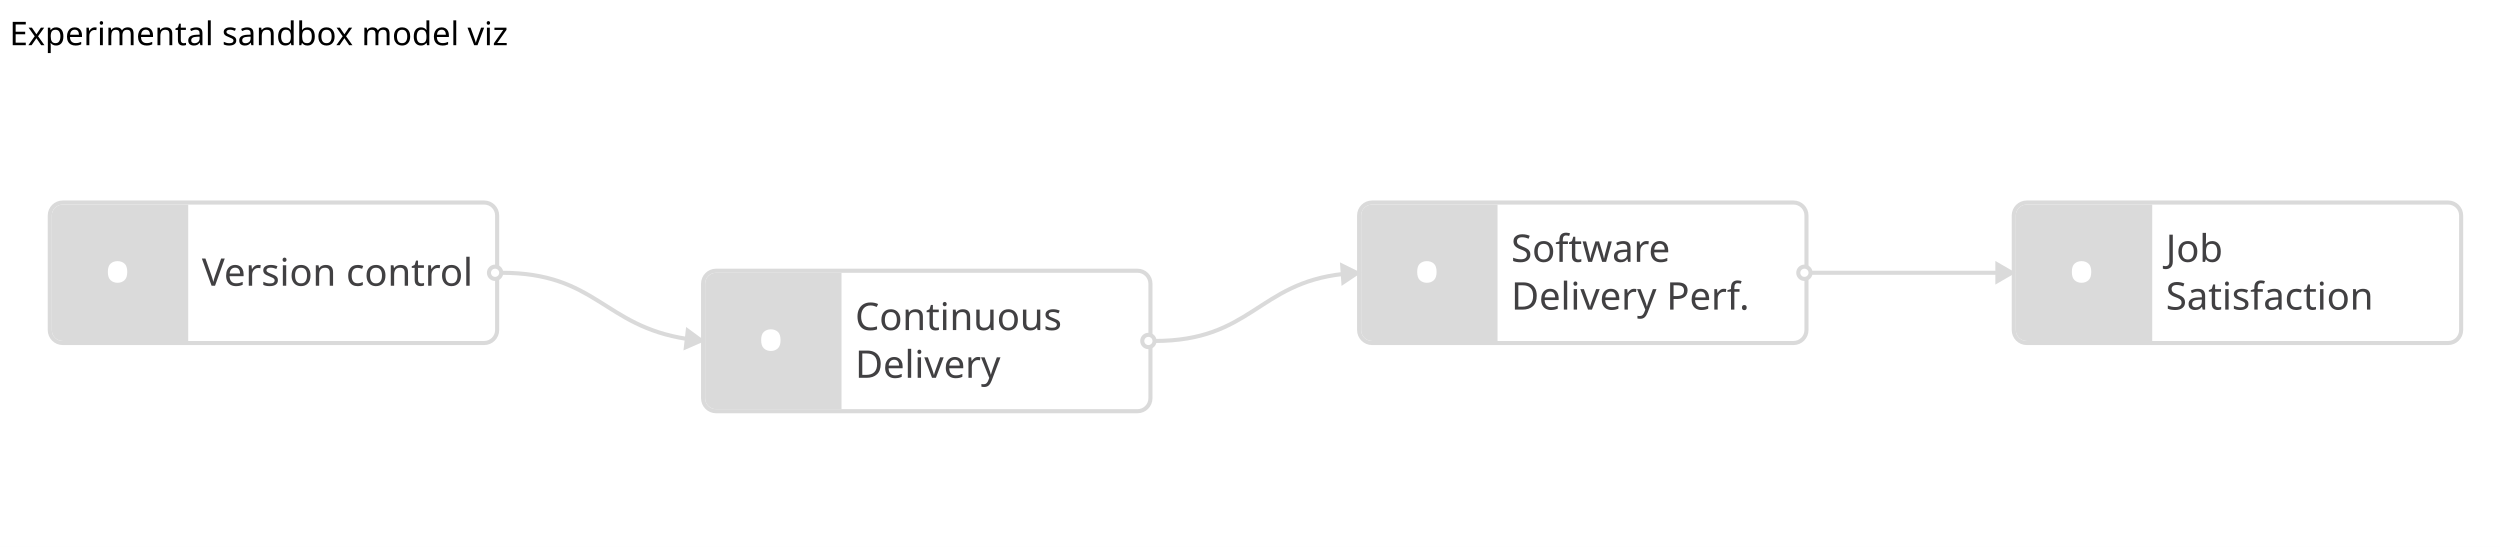
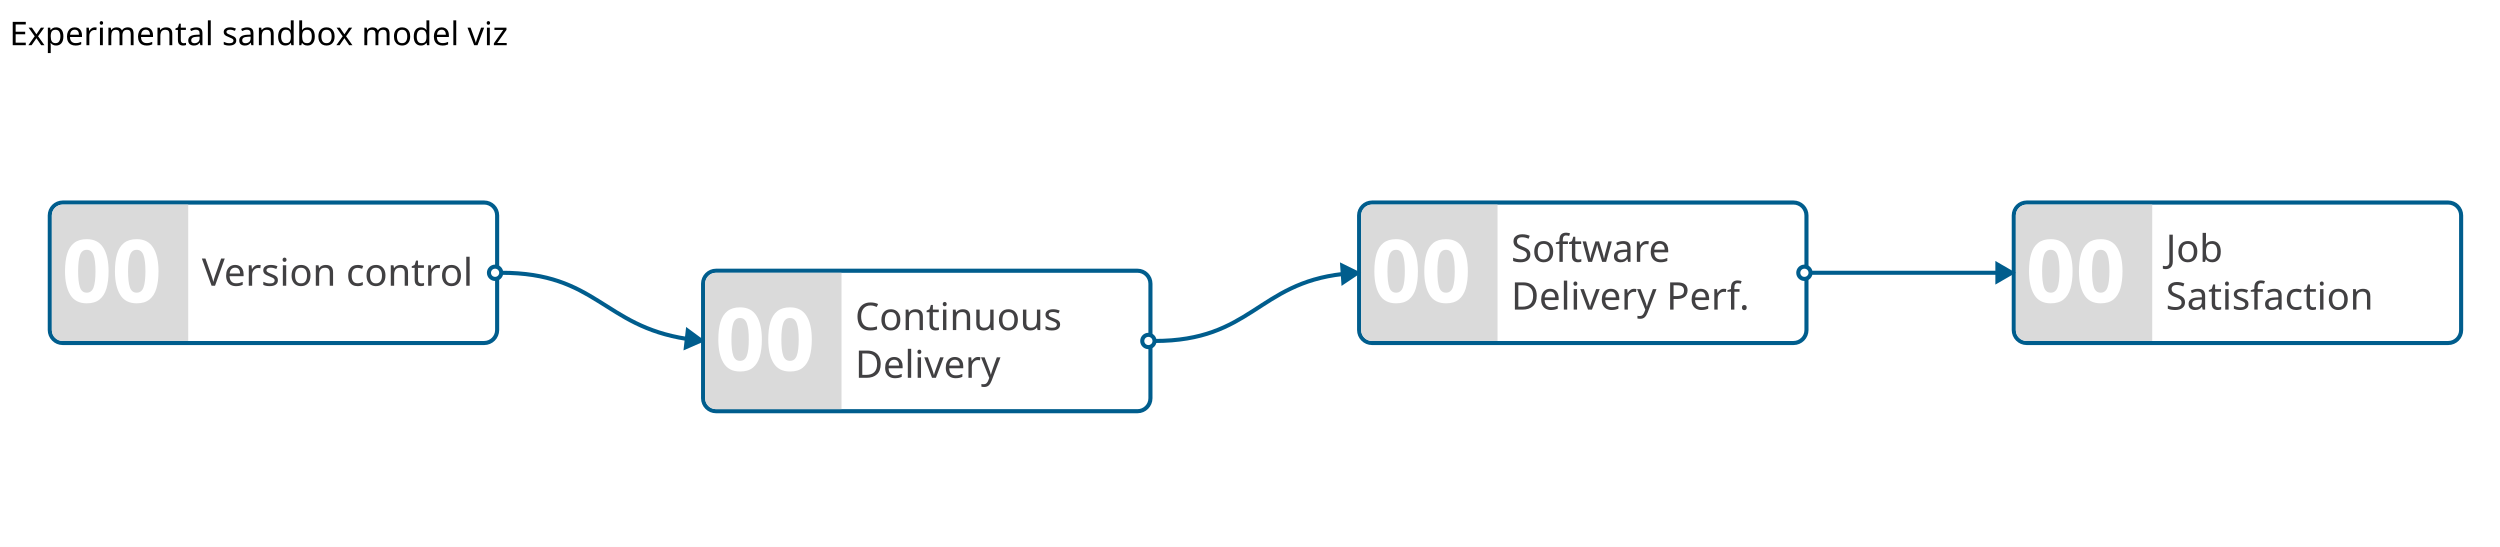
<svg xmlns="http://www.w3.org/2000/svg" width="1833" height="401" viewBox="0 0 1833 401" fill="none">
  <g id="dora-core-model-EXPORT">
    <rect width="1833" height="401" fill="white" />
    <text id="Experimental sandbox model viz" fill="black" xml:space="preserve" style="white-space: pre" font-family="Google Sans" font-size="24" font-weight="500" letter-spacing="0em">
      <tspan x="7" y="33.16">Experimental sandbox model viz</tspan>
    </text>
-     <g id="#technical_version-control.entity.capability">
-       <rect id="entity-box" x="36.5" y="148.5" width="328" height="103" rx="9.5" fill="white" stroke="#DADADA" stroke-width="3" />
+     <g id="entity.capability.technical#version-control">
+       <rect id="entity-box" x="36.5" y="148.5" width="328" height="103" rx="9.5" fill="white" stroke="#005D8D" stroke-width="3" />
      <path id="icon-bg" d="M38 158C38 153.582 41.582 150 46 150H138V250H46C41.582 250 38 246.418 38 242V158Z" fill="#DADADA" />
      <text id="Entity Name" fill="#414042" xml:space="preserve" style="white-space: pre" font-family="Google Sans" font-size="28" font-weight="500" letter-spacing="0em">
        <tspan x="148" y="209.52">Version control</tspan>
      </text>
-       <text id="icon" fill="white" xml:space="preserve" style="white-space: pre" font-family="Google Sans" font-size="64" font-weight="500" letter-spacing="0em">
-         <tspan x="74.156" y="222.76">•</tspan>
+       <text id="icon" fill="white" xml:space="preserve" style="white-space: pre" font-family="Google Sans" font-size="64" font-weight="bold" letter-spacing="0em">
+         <tspan x="45.375" y="221.76">00</tspan>
      </text>
    </g>
-     <g id="#technical_continuous-delivery.entity.capability">
-       <rect id="entity-box_256" x="515.5" y="198.5" width="328" height="103" rx="9.5" fill="white" stroke="#DADADA" stroke-width="3" />
+     <g id="entity.capability.technical#continuous-delivery">
+       <rect id="entity-box_2" x="515.5" y="198.5" width="328" height="103" rx="9.5" fill="white" stroke="#005D8D" stroke-width="3" />
      <path id="icon-bg_2" d="M517 208C517 203.582 520.582 200 525 200H617V300H525C520.582 300 517 296.418 517 292V208Z" fill="#DADADA" />
      <text id="Entity Name_2" fill="#414042" xml:space="preserve" style="white-space: pre" font-family="Google Sans" font-size="28" font-weight="500" letter-spacing="0em">
        <tspan x="627" y="242.02">Continuous </tspan>
        <tspan x="627" y="277.02">Delivery</tspan>
      </text>
-       <text id="icon_2" fill="white" xml:space="preserve" style="white-space: pre" font-family="Google Sans" font-size="64" font-weight="500" letter-spacing="0em">
-         <tspan x="553.156" y="272.76">•</tspan>
+       <text id="icon_2" fill="white" xml:space="preserve" style="white-space: pre" font-family="Google Sans" font-size="64" font-weight="bold" letter-spacing="0em">
+         <tspan x="524.375" y="271.76">00</tspan>
      </text>
    </g>
-     <g id="#none_software-delivery-performance.entity.metric">
-       <rect id="entity-box_3" x="996.5" y="148.5" width="328" height="103" rx="9.5" fill="white" stroke="#DADADA" stroke-width="3" />
+     <g id="entity.metric.none#software-delivery-performance">
+       <rect id="entity-box_3" x="996.5" y="148.5" width="328" height="103" rx="9.5" fill="white" stroke="#005D8D" stroke-width="3" />
      <path id="icon-bg_3" d="M998 158C998 153.582 1001.58 150 1006 150H1098V250H1006C1001.58 250 998 246.418 998 242V158Z" fill="#DADADA" />
      <text id="Entity Name_3" fill="#414042" xml:space="preserve" style="white-space: pre" font-family="Google Sans" font-size="28" font-weight="500" letter-spacing="0em">
        <tspan x="1108" y="192.02">Software </tspan>
        <tspan x="1108" y="227.02">Delivery Perf.</tspan>
      </text>
-       <text id="icon_3" fill="white" xml:space="preserve" style="white-space: pre" font-family="Google Sans" font-size="64" font-weight="500" letter-spacing="0em">
-         <tspan x="1034.16" y="222.76">•</tspan>
+       <text id="icon_3" fill="white" xml:space="preserve" style="white-space: pre" font-family="Google Sans" font-size="64" font-weight="bold" letter-spacing="0em">
+         <tspan x="1005.38" y="221.76">00</tspan>
      </text>
    </g>
-     <g id="#none_job-satisfaction.entity.outcome">
-       <rect id="entity-box_4" x="1476.5" y="148.5" width="328" height="103" rx="9.5" fill="white" stroke="#DADADA" stroke-width="3" />
+     <g id="entity.outcome.none#job-satisfaction">
+       <rect id="entity-box_4" x="1476.5" y="148.5" width="328" height="103" rx="9.5" fill="white" stroke="#005D8D" stroke-width="3" />
      <path id="icon-bg_4" d="M1478 158C1478 153.582 1481.58 150 1486 150H1578V250H1486C1481.58 250 1478 246.418 1478 242V158Z" fill="#DADADA" />
      <text id="Entity Name_4" fill="#414042" xml:space="preserve" style="white-space: pre" font-family="Google Sans" font-size="28" font-weight="500" letter-spacing="0em">
        <tspan x="1588" y="192.02">Job </tspan>
        <tspan x="1588" y="227.02">Satisfaction</tspan>
      </text>
-       <text id="icon_4" fill="white" xml:space="preserve" style="white-space: pre" font-family="Google Sans" font-size="64" font-weight="500" letter-spacing="0em">
-         <tspan x="1514.16" y="222.76">•</tspan>
+       <text id="icon_4" fill="white" xml:space="preserve" style="white-space: pre" font-family="Google Sans" font-size="64" font-weight="bold" letter-spacing="0em">
+         <tspan x="1485.38" y="221.76">00</tspan>
      </text>
    </g>
    <g id="connector">
      <path d="M1323 195.5C1320.5 195.5 1318.5 197.5 1318.5 200C1318.5 202.5 1320.5 204.5 1323 204.5C1325.5 204.5 1327.5 202.5 1327.5 200C1327.5 197.5 1325.5 195.5 1323 195.5Z" fill="white" />
-       <path d="M1478 200L1463 191.34V208.66L1478 200ZM1320 200C1320 198.328 1321.33 197 1323 197V194C1319.67 194 1317 196.672 1317 200H1320ZM1323 197C1324.67 197 1326 198.328 1326 200H1329C1329 196.672 1326.33 194 1323 194V197ZM1326 200C1326 201.672 1324.67 203 1323 203V206C1326.33 206 1329 203.328 1329 200H1326ZM1323 203C1321.33 203 1320 201.672 1320 200H1317C1317 203.328 1319.67 206 1323 206V203ZM1327.5 201.5H1464.5V198.5H1327.5V201.5Z" fill="#DADADA" />
+       <path d="M1478 200L1463 191.34V208.66L1478 200ZM1320 200C1320 198.328 1321.33 197 1323 197V194C1319.67 194 1317 196.672 1317 200H1320ZM1323 197C1324.67 197 1326 198.328 1326 200H1329C1329 196.672 1326.33 194 1323 194V197ZM1326 200C1326 201.672 1324.67 203 1323 203V206C1326.33 206 1329 203.328 1329 200H1326ZM1323 203C1321.33 203 1320 201.672 1320 200H1317C1317 203.328 1319.67 206 1323 206V203ZM1327.5 201.5H1464.5V198.5H1327.5V201.5Z" fill="#005D8D" />
    </g>
    <g id="connector_2">
      <path d="M363 195.5C360.5 195.5 358.5 197.5 358.5 200C358.5 202.5 360.5 204.5 363 204.5C365.5 204.5 367.5 202.5 367.5 200C367.5 197.5 365.5 195.5 363 195.5Z" fill="white" />
-       <path d="M517 250L503.066 239.712L501.123 256.924L517 250ZM360 200C360 198.328 361.328 197 363 197V194C359.672 194 357 196.672 357 200H360ZM363 197C364.672 197 366 198.328 366 200H369C369 196.672 366.328 194 363 194V197ZM366 200C366 201.672 364.672 203 363 203V206C366.328 206 369 203.328 369 200H366ZM363 203C361.328 203 360 201.672 360 200H357C357 203.328 359.672 206 363 206V203ZM367.5 201.5C402.121 201.5 420.458 211.104 437.88 221.945C455.402 232.847 472.182 245.151 503.353 249.968L503.812 247.003C473.347 242.295 457.079 230.357 439.465 219.397C421.752 208.376 402.865 198.5 367.5 198.5V201.5Z" fill="#DADADA" />
+       <path d="M517 250L503.066 239.712L501.123 256.924L517 250ZM360 200C360 198.328 361.328 197 363 197V194C359.672 194 357 196.672 357 200H360ZM363 197C364.672 197 366 198.328 366 200H369C369 196.672 366.328 194 363 194V197ZM366 200C366 201.672 364.672 203 363 203V206C366.328 206 369 203.328 369 200H366ZM363 203C361.328 203 360 201.672 360 200H357C357 203.328 359.672 206 363 206V203ZM367.5 201.5C402.121 201.5 420.458 211.104 437.88 221.945C455.402 232.847 472.182 245.151 503.353 249.968L503.812 247.003C473.347 242.295 457.079 230.357 439.465 219.397C421.752 208.376 402.865 198.5 367.5 198.5V201.5Z" fill="#005D8D" />
    </g>
    <g id="connector_3">
      <path d="M842 245.5C839.5 245.5 837.5 247.5 837.5 250C837.5 252.5 839.5 254.5 842 254.5C844.5 254.5 846.5 252.5 846.5 250C846.5 247.5 844.5 245.5 842 245.5Z" fill="white" />
-       <path d="M998 200L982.455 192.36L983.612 209.642L998 200ZM839 250C839 248.328 840.328 247 842 247V244C838.672 244 836 246.672 836 250H839ZM842 247C843.672 247 845 248.328 845 250H848C848 246.672 845.328 244 842 244V247ZM845 250C845 251.672 843.672 253 842 253V256C845.328 256 848 253.328 848 250H845ZM842 253C840.328 253 839 251.672 839 250H836C836 253.328 838.672 256 842 256V253ZM846.5 251.5C882.379 251.5 901.525 240.809 919.467 229.321C937.308 217.897 953.795 205.824 984.686 202.393L984.355 199.411C952.674 202.93 935.634 215.407 917.85 226.794C900.167 238.117 881.588 248.5 846.5 248.5V251.5Z" fill="#DADADA" />
+       <path d="M998 200L982.455 192.36L983.612 209.642L998 200ZM839 250C839 248.328 840.328 247 842 247V244C838.672 244 836 246.672 836 250H839ZM842 247C843.672 247 845 248.328 845 250H848C848 246.672 845.328 244 842 244V247ZM845 250C845 251.672 843.672 253 842 253V256C845.328 256 848 253.328 848 250H845ZM842 253C840.328 253 839 251.672 839 250H836C836 253.328 838.672 256 842 256V253ZM846.5 251.5C882.379 251.5 901.525 240.809 919.467 229.321C937.308 217.897 953.795 205.824 984.686 202.393L984.355 199.411C952.674 202.93 935.634 215.407 917.85 226.794C900.167 238.117 881.588 248.5 846.5 248.5V251.5Z" fill="#005D8D" />
    </g>
  </g>
</svg>
